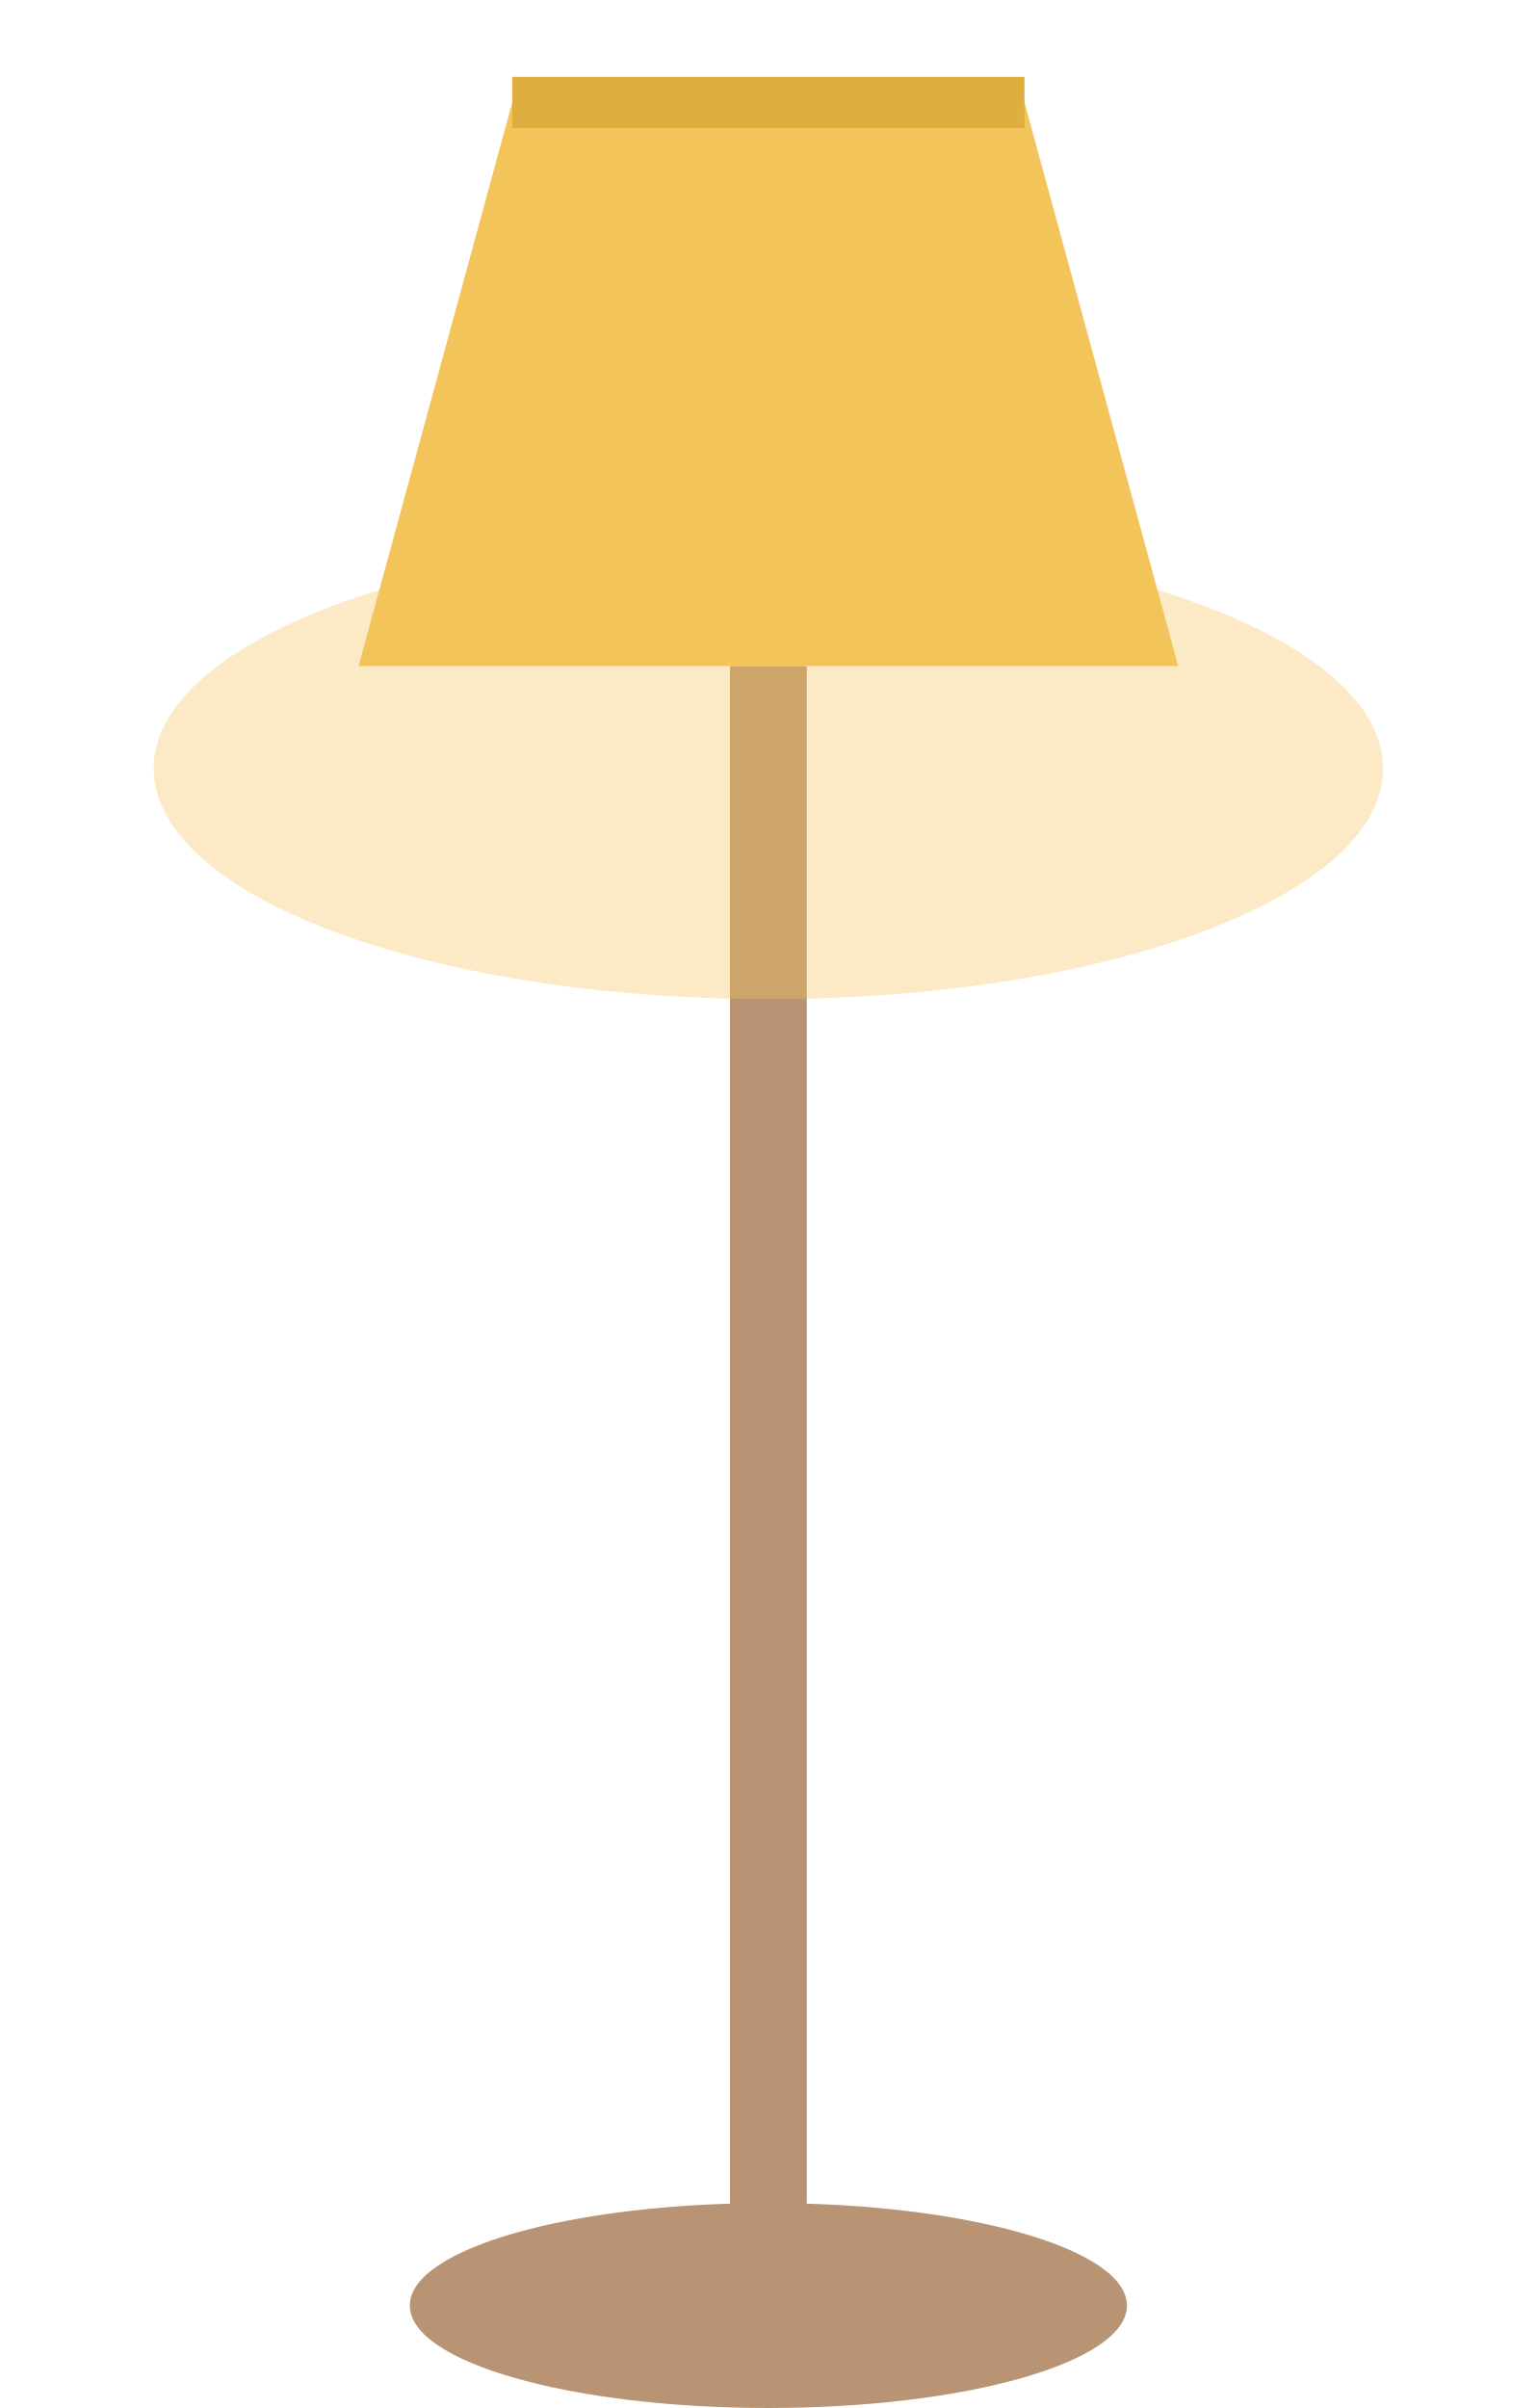
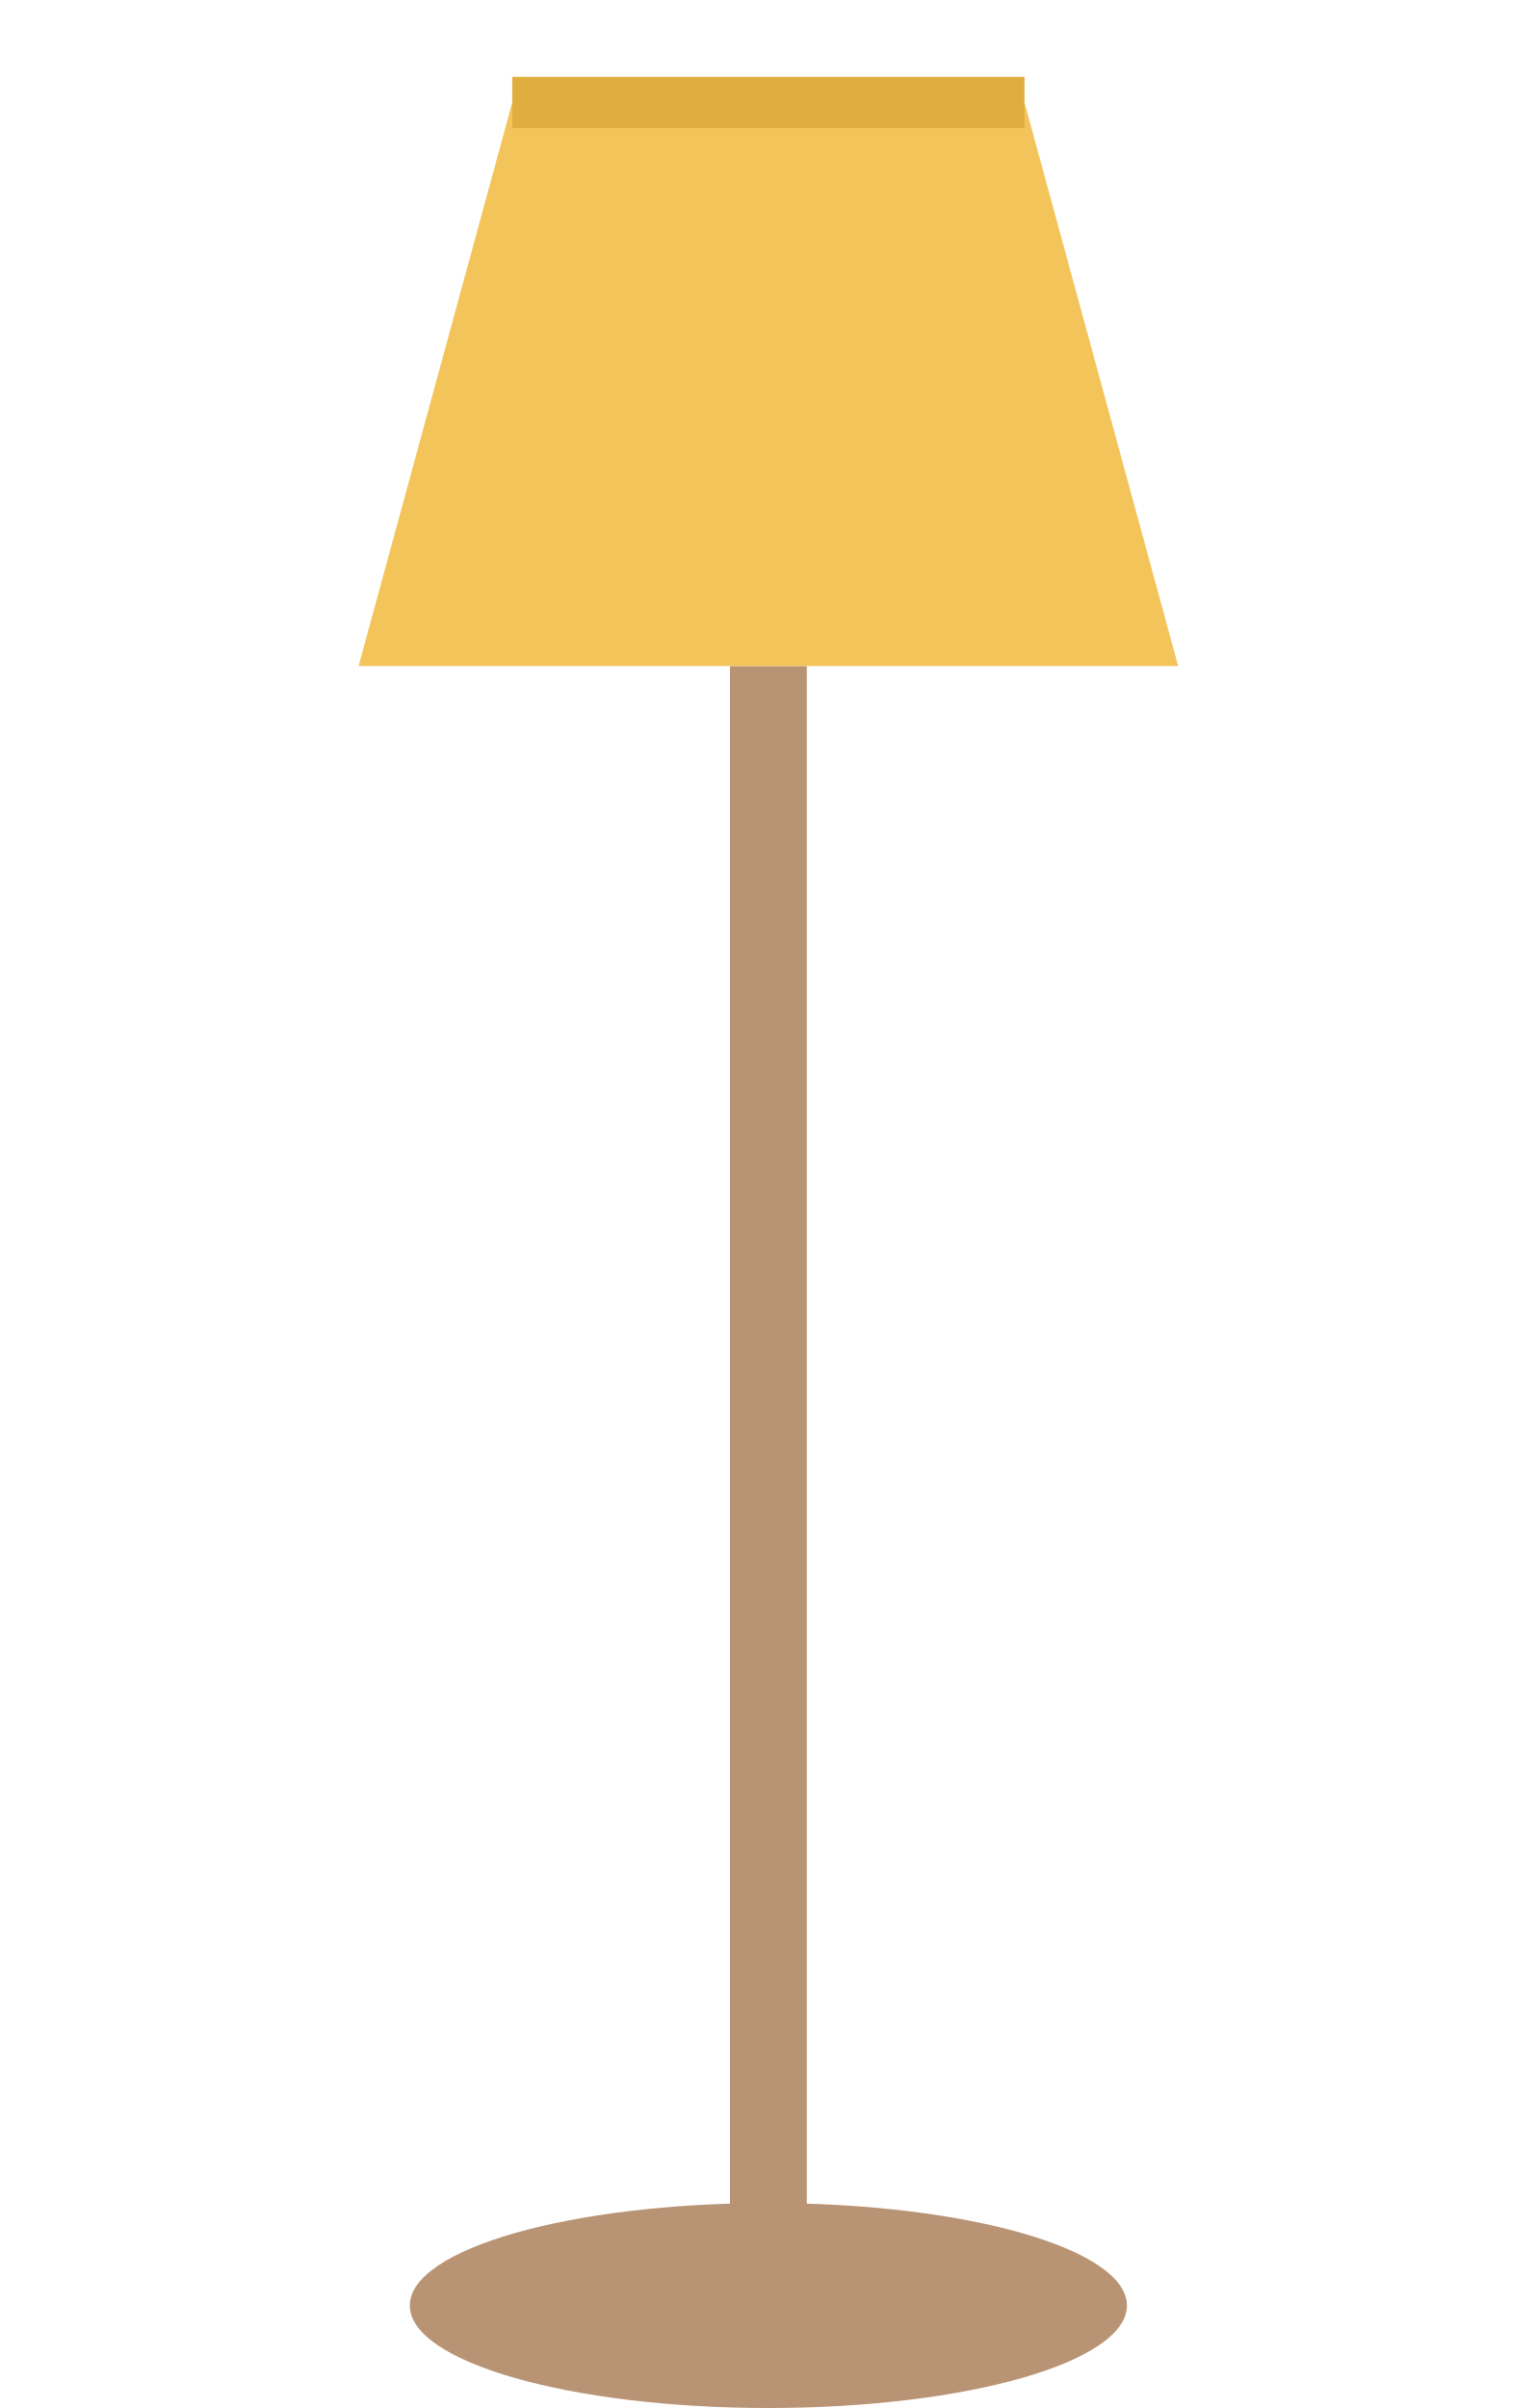
<svg xmlns="http://www.w3.org/2000/svg" width="60" height="94" viewBox="0 0 60 94" fill="none">
  <path d="M30 26V88" stroke-width="3" stroke="#B89474" />
  <path d="M30 94C37.732 94 44 92.209 44 90C44 87.791 37.732 86 30 86C22.268 86 16 87.791 16 90C16 92.209 22.268 94 30 94Z" fill="#B89474" />
-   <path d="M30 39C43.255 39 54 34.971 54 30C54 25.029 43.255 21 30 21C16.745 21 6 25.029 6 30C6 34.971 16.745 39 30 39Z" fill="#F2C45A" fill-opacity="0.35" />
  <path d="M14 26H46L40 4H20L14 26Z" fill="#F2C45A" />
  <path d="M20 4H40" stroke-width="2" stroke="#E0AE3F" />
</svg>
